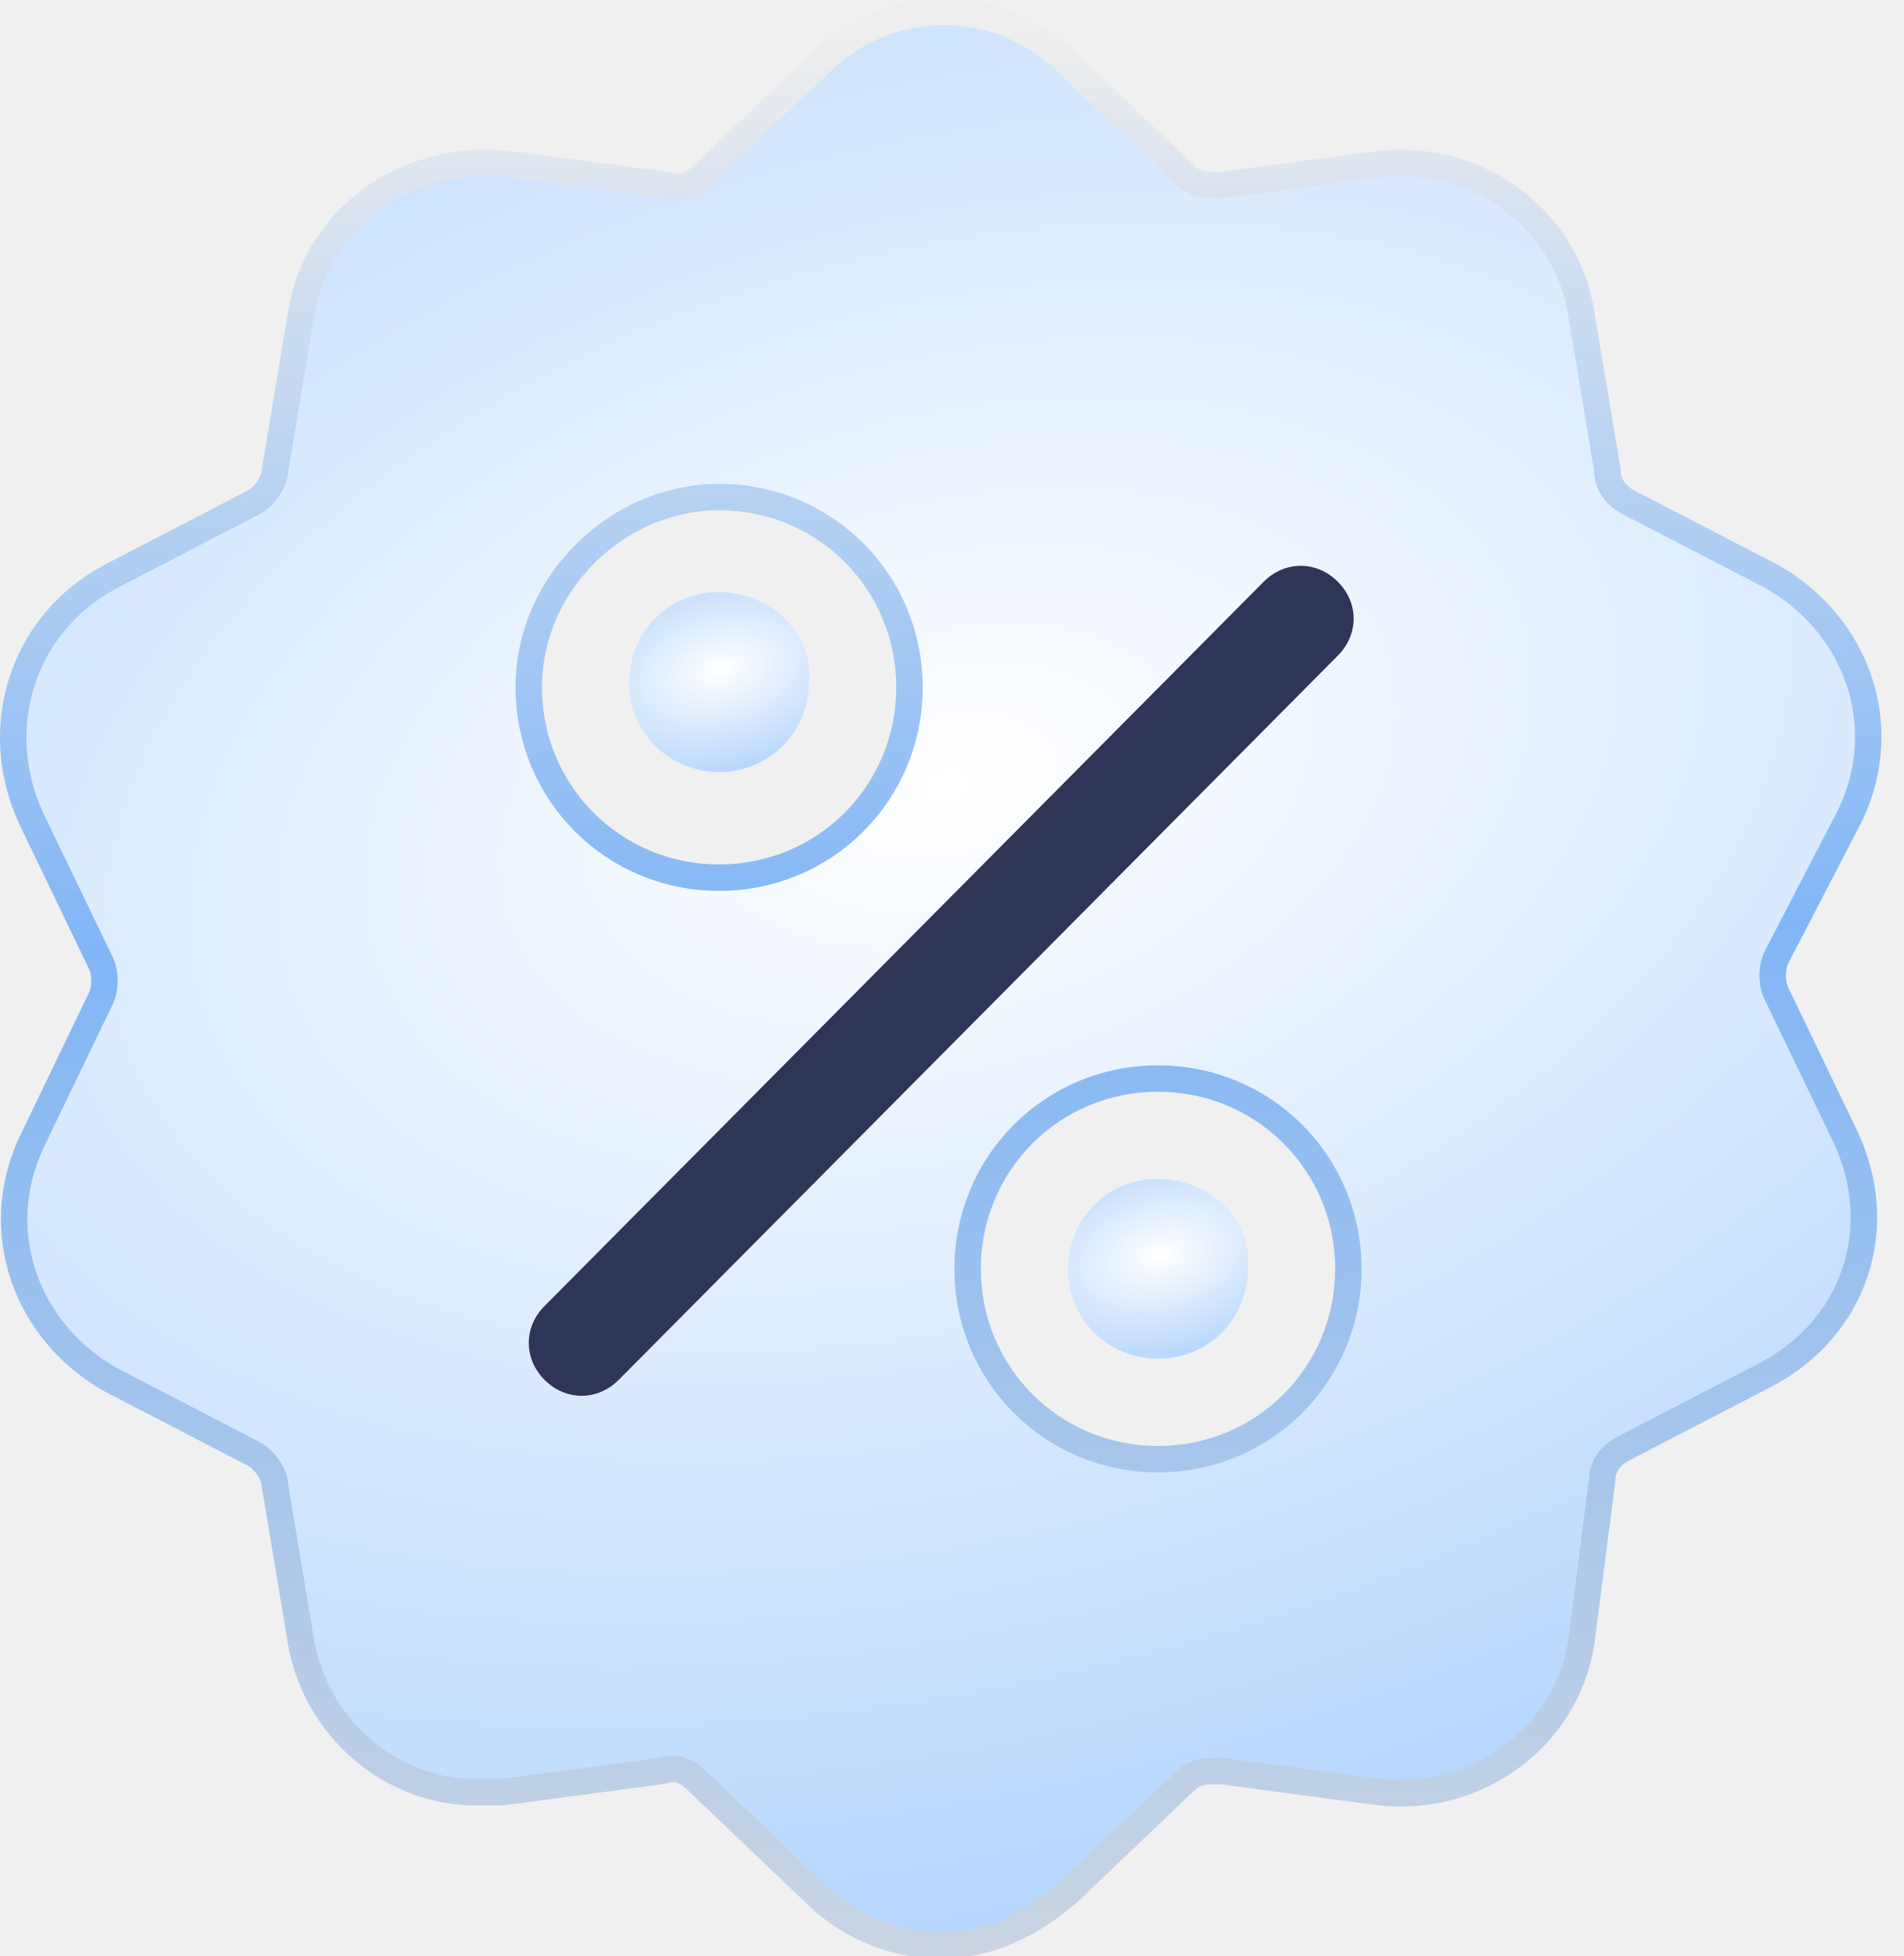
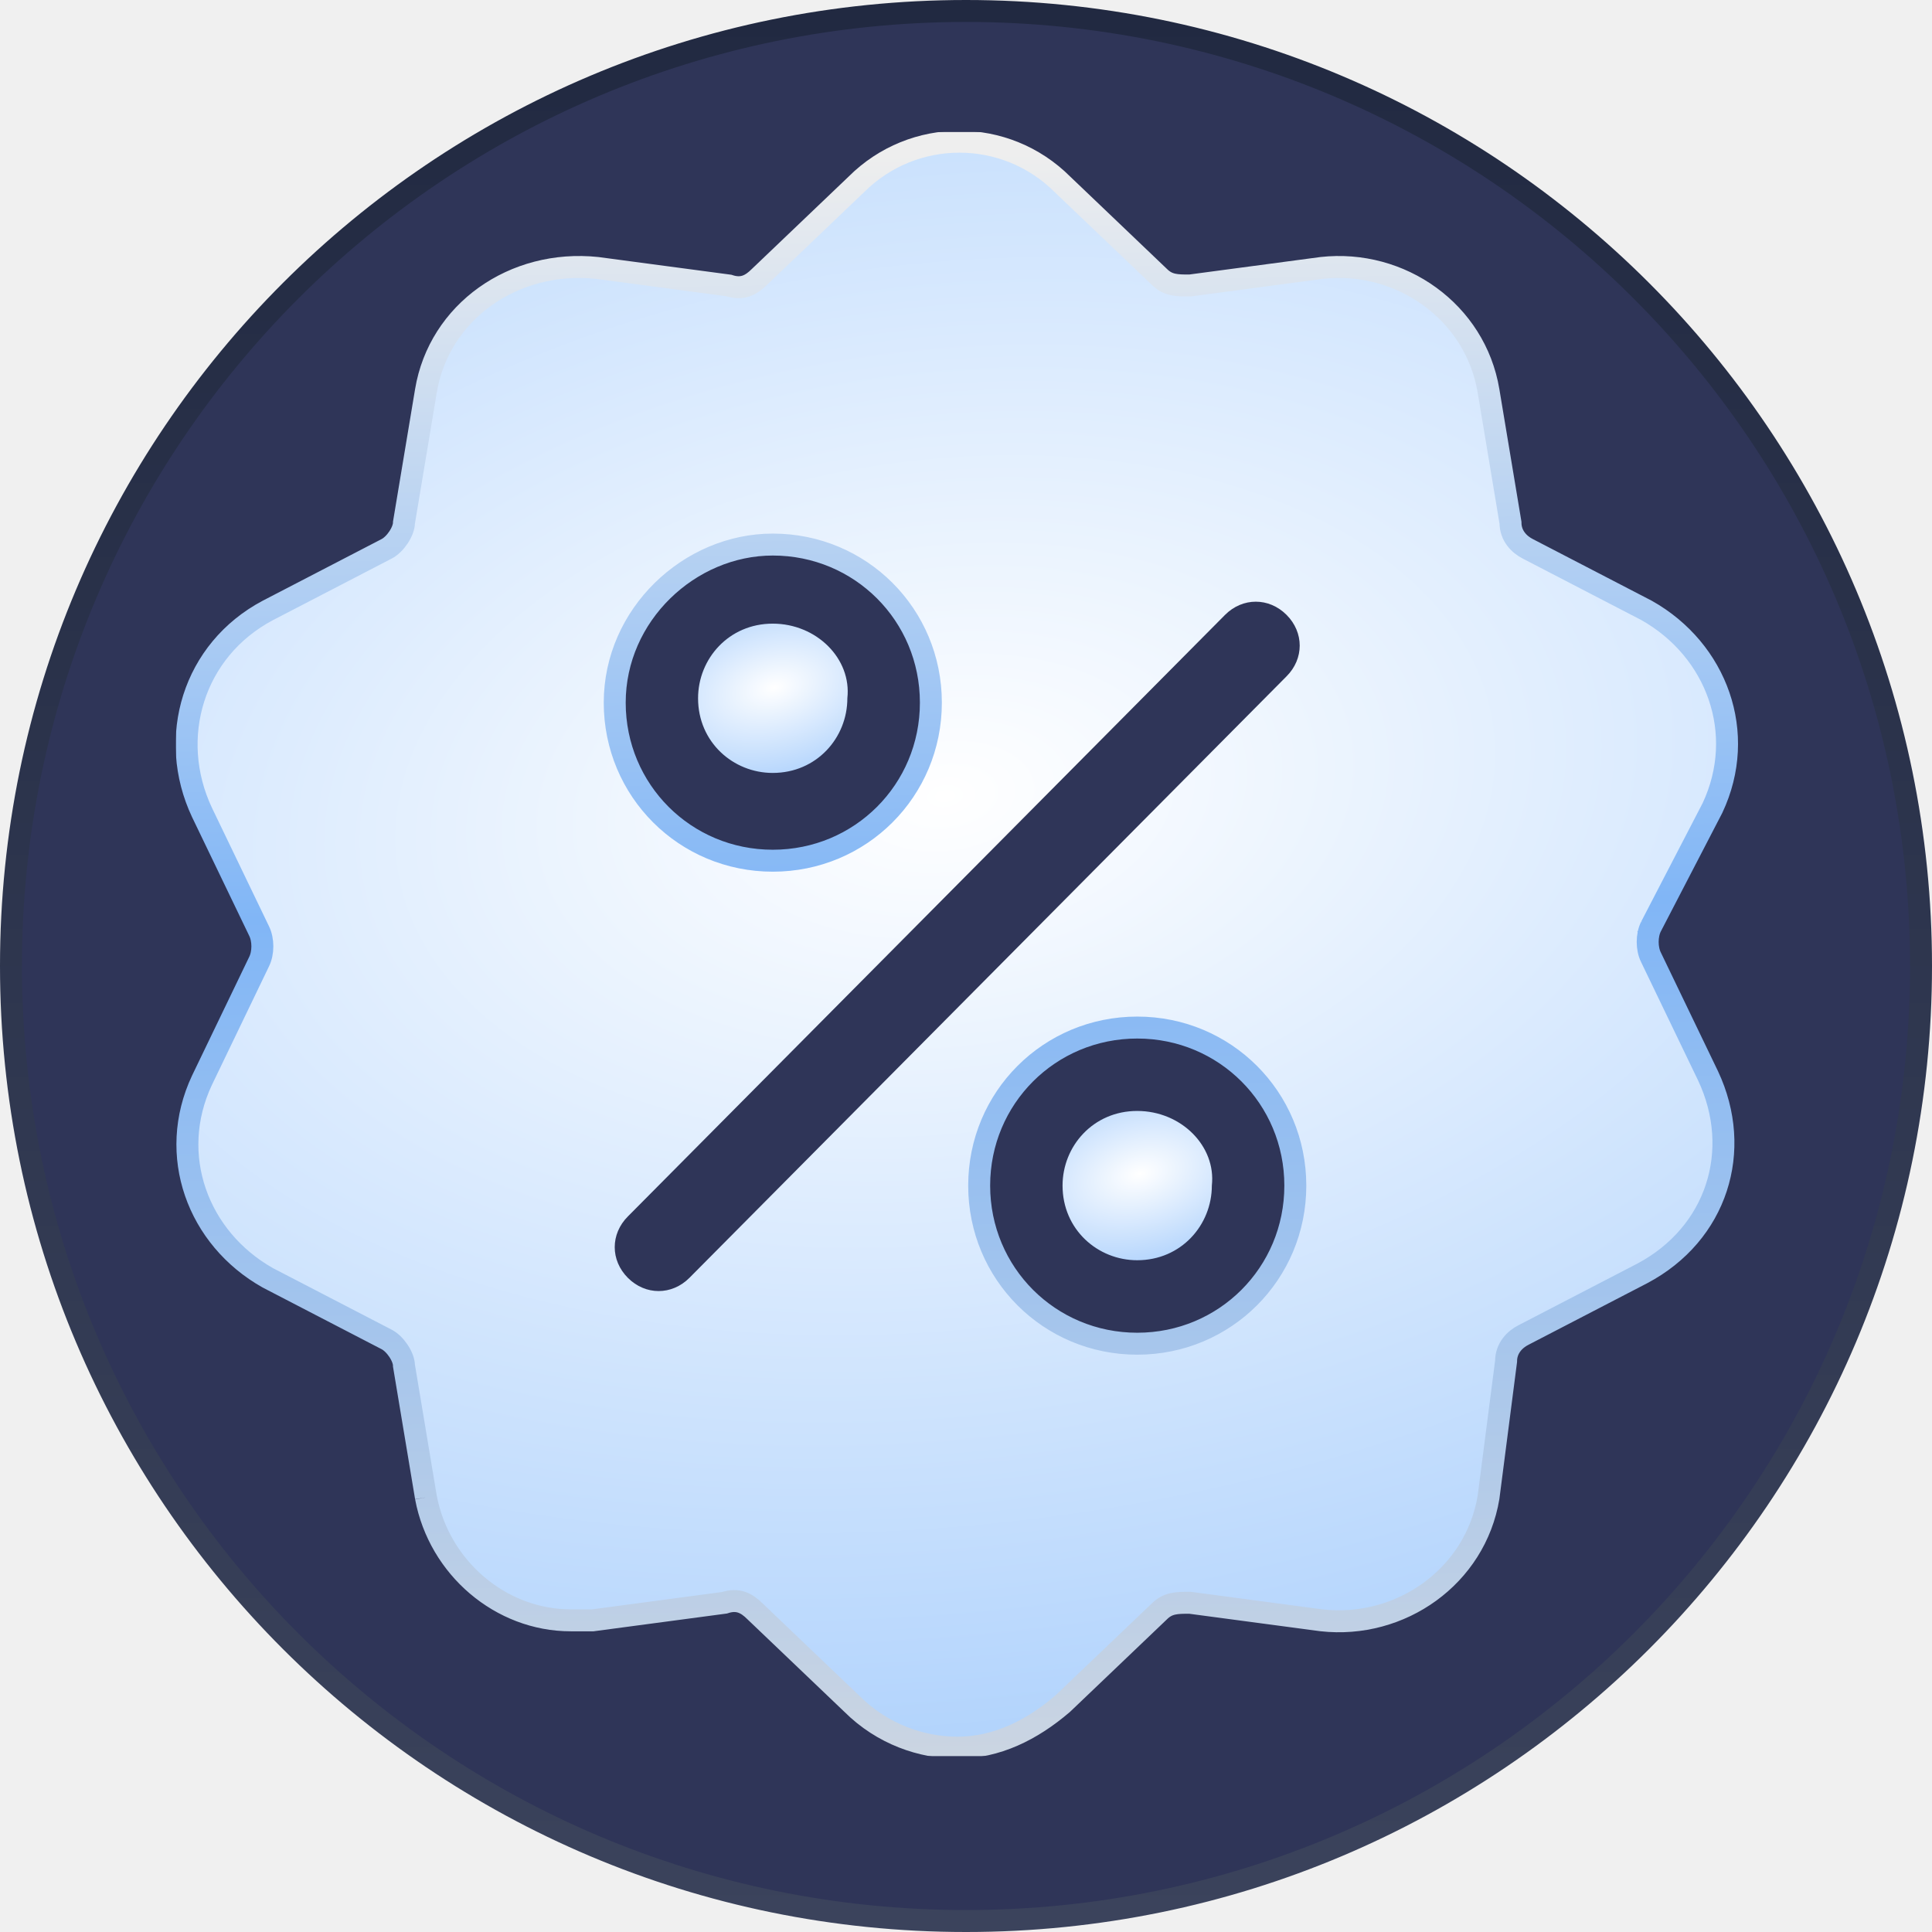
- <svg xmlns="http://www.w3.org/2000/svg" width="36" height="37" viewBox="0 0 36 37" fill="none">
-   <g clip-path="url(#clip0_3052_223)">
-     <path d="M30.8 9.502L33.5 10.902C35.1 11.802 35.8 13.702 35 15.402L33.7 18.102C33.6 18.302 33.6 18.602 33.7 18.802L35 21.502C35.8 23.202 35.2 25.102 33.5 26.002L30.8 27.402C30.6 27.502 30.4 27.702 30.4 28.002L29.9 31.002C29.6 32.802 27.9 34.002 26.1 33.802L23.1 33.402C22.8 33.402 22.6 33.402 22.4 33.602L20.2 35.702C19.5 36.302 18.7 36.702 17.8 36.702C17 36.702 16.1 36.402 15.4 35.702L13.2 33.602C13 33.402 12.8 33.302 12.5 33.402L9.5 33.802C9.3 33.802 9.2 33.802 9 33.802C7.4 33.802 6 32.602 5.7 31.002L5.2 28.002C5.2 27.802 5 27.502 4.8 27.402L2.1 26.002C0.5 25.102 -0.2 23.202 0.6 21.502L1.9 18.802C2 18.602 2 18.302 1.9 18.102L0.6 15.402C-0.2 13.702 0.4 11.802 2.1 10.902L5.7 21.602L17.8 36.702L30.4 28.002L30.8 9.502ZM30.8 9.502C30.6 9.402 30.4 9.202 30.4 8.902L29.9 5.902C29.6 4.102 27.9 2.902 26.1 3.102L23.1 3.502C22.8 3.502 22.6 3.502 22.4 3.302L20.2 1.202C18.9 -0.098 16.8 -0.098 15.5 1.202L13.3 3.302C13.1 3.502 12.9 3.602 12.6 3.502L9.6 3.102C7.7 2.902 6 4.102 5.7 5.902L5.2 8.902C5.2 9.102 5 9.402 4.8 9.502L2.1 10.902L5.7 21.602L17.8 36.702L30.4 28.002L30.8 9.502ZM13.6 9.402C15.6 9.402 17.2 11.002 17.2 13.002C17.2 15.002 15.6 16.602 13.6 16.602C11.6 16.602 10 15.002 10 13.002C10 11.002 11.7 9.402 13.6 9.402ZM21.9 27.602C19.9 27.602 18.3 26.002 18.3 24.002C18.3 22.002 19.9 20.402 21.9 20.402C23.9 20.402 25.5 22.002 25.5 24.002C25.5 26.002 23.9 27.602 21.9 27.602Z" fill="url(#paint0_radial_3052_223)" />
-     <path d="M33.6 18.102L35 15.402C35.8 13.702 35.1 11.802 33.5 10.902L30.8 9.502C30.6 9.402 30.4 9.202 30.4 8.902L29.9 5.902C29.6 4.102 27.9 2.902 26.1 3.102L23.1 3.502C22.8 3.502 22.6 3.502 22.4 3.302L20.2 1.202C18.9 -0.098 16.8 -0.098 15.5 1.202L13.3 3.302C13.1 3.502 12.9 3.602 12.6 3.502L9.6 3.102C7.7 2.902 6 4.102 5.7 5.902L5.2 8.902C5.2 9.102 5 9.402 4.8 9.502L2.1 10.902C0.4 11.802 -0.2 13.802 0.6 15.502L1.9 18.202C2 18.402 2 18.702 1.9 18.902L0.6 21.602C-0.2 23.302 0.5 25.202 2.1 26.102L4.8 27.502C5 27.602 5.2 27.902 5.2 28.102L5.7 31.102M33.6 18.102L33.4 18.002M33.6 18.102C33.5 18.302 33.5 18.602 33.6 18.802L34.9 21.502C35.7 23.202 35.1 25.102 33.4 26.002L30.7 27.402C30.5 27.502 30.3 27.702 30.3 28.002L29.9 31.102C29.6 32.902 27.9 34.102 26.1 33.902L23.1 33.502C22.8 33.502 22.6 33.502 22.4 33.702L20.2 35.802C19.5 36.402 18.7 36.802 17.8 36.802C17 36.802 16.1 36.502 15.4 35.802L13.2 33.702C13 33.502 12.8 33.402 12.5 33.502L9.5 33.902C9.3 33.902 9.2 33.902 9 33.902C7.4 33.902 6 32.702 5.7 31.102M5.7 31.102H5.9M13.6 9.402C15.6 9.402 17.2 11.002 17.2 13.002C17.2 15.002 15.6 16.602 13.6 16.602C11.6 16.602 10 15.002 10 13.002C10 11.002 11.7 9.402 13.6 9.402ZM21.9 27.602C19.9 27.602 18.3 26.002 18.3 24.002C18.3 22.002 19.9 20.402 21.9 20.402C23.9 20.402 25.5 22.002 25.5 24.002C25.5 26.002 23.9 27.602 21.9 27.602Z" stroke="url(#paint1_linear_3052_223)" stroke-width="0.5" />
-     <path d="M21.899 22.301C20.899 22.301 20.199 23.101 20.199 24.001C20.199 25.001 20.999 25.701 21.899 25.701C22.899 25.701 23.599 24.901 23.599 24.001C23.699 23.101 22.899 22.301 21.899 22.301Z" fill="url(#paint2_radial_3052_223)" />
-     <path d="M13.598 11.203C12.598 11.203 11.898 12.003 11.898 12.903C11.898 13.903 12.698 14.603 13.598 14.603C14.598 14.603 15.298 13.803 15.298 12.903C15.398 12.003 14.598 11.203 13.598 11.203Z" fill="url(#paint3_radial_3052_223)" />
-     <path d="M25.3 12.403C25.7 12.003 25.7 11.403 25.3 11.003C24.9 10.603 24.3 10.603 23.9 11.003L10.3 24.703C9.9 25.103 9.9 25.703 10.3 26.103C10.7 26.503 11.3 26.503 11.7 26.103L25.3 12.403Z" fill="#2F3558" />
+ <svg xmlns="http://www.w3.org/2000/svg" width="44" height="44" viewBox="0 0 44 44" fill="none">
+   <circle cx="22" cy="22" r="21.75" fill="#2F3558" stroke="url(#paint0_linear_2775_5571)" stroke-width="0.5" />
+   <g clip-path="url(#clip0_2775_5571)">
+     <mask id="mask0_2775_5571" style="mask-type:luminance" maskUnits="userSpaceOnUse" x="4" y="3" width="36" height="37">
+       <path d="M40 3H4V40H40V3Z" fill="white" />
+     </mask>
+     <g mask="url(#mask0_2775_5571)">
+       <path d="M34.8 12.502L37.5 13.902C39.1 14.802 39.8 16.702 39 18.402L37.7 21.102C37.6 21.302 37.6 21.602 37.7 21.802L39 24.502C39.8 26.202 39.2 28.102 37.5 29.002L34.8 30.402C34.6 30.502 34.4 30.702 34.4 31.002L33.9 34.002C33.6 35.802 31.9 37.002 30.1 36.802L27.1 36.402C26.8 36.402 26.6 36.402 26.4 36.602L24.2 38.702C23.5 39.302 22.7 39.702 21.8 39.702C21 39.702 20.1 39.402 19.4 38.702L17.2 36.602C17 36.402 16.8 36.302 16.5 36.402L13.5 36.802C13.3 36.802 13.2 36.802 13 36.802C11.4 36.802 10 35.602 9.7 34.002L9.2 31.002C9.2 30.802 9 30.502 8.8 30.402L6.1 29.002C4.5 28.102 3.8 26.202 4.6 24.502L5.9 21.802C6 21.602 6 21.302 5.9 21.102L4.6 18.402C3.8 16.702 4.4 14.802 6.1 13.902L9.7 24.602L21.8 39.702L34.4 31.002L34.8 12.502ZM34.8 12.502C34.6 12.402 34.4 12.202 34.4 11.902L33.9 8.902C33.6 7.102 31.9 5.902 30.1 6.102L27.1 6.502C26.8 6.502 26.6 6.502 26.4 6.302L24.2 4.202C22.9 2.902 20.8 2.902 19.5 4.202L17.3 6.302C17.1 6.502 16.9 6.602 16.6 6.502L13.6 6.102C11.7 5.902 10 7.102 9.7 8.902L9.2 11.902C9.2 12.102 9 12.402 8.8 12.502L6.1 13.902L9.7 24.602L21.8 39.702L34.4 31.002L34.8 12.502ZM17.6 12.402C19.6 12.402 21.2 14.002 21.2 16.002C21.2 18.002 19.6 19.602 17.6 19.602C15.6 19.602 14 18.002 14 16.002C14 14.002 15.7 12.402 17.6 12.402ZM25.9 30.602C23.9 30.602 22.3 29.002 22.3 27.002C22.3 25.002 23.9 23.402 25.9 23.402C27.9 23.402 29.5 25.002 29.5 27.002C29.5 29.002 27.9 30.602 25.9 30.602Z" fill="url(#paint1_radial_2775_5571)" />
+       <path d="M37.6 21.102L39 18.402C39.8 16.702 39.1 14.802 37.5 13.902L34.8 12.502C34.6 12.402 34.4 12.202 34.4 11.902L33.9 8.902C33.6 7.102 31.9 5.902 30.1 6.102L27.1 6.502C26.8 6.502 26.6 6.502 26.4 6.302L24.2 4.202C22.9 2.902 20.8 2.902 19.5 4.202L17.3 6.302C17.1 6.502 16.9 6.602 16.6 6.502L13.6 6.102C11.7 5.902 10 7.102 9.7 8.902L9.2 11.902C9.2 12.102 9 12.402 8.8 12.502L6.1 13.902C4.4 14.802 3.8 16.802 4.6 18.502L5.9 21.202C6 21.402 6 21.702 5.9 21.902L4.6 24.602C3.8 26.302 4.5 28.202 6.1 29.102L8.8 30.502C9 30.602 9.2 30.902 9.2 31.102L9.7 34.102M37.6 21.102L37.4 21.002M37.6 21.102C37.5 21.302 37.5 21.602 37.6 21.802L38.9 24.502C39.7 26.202 39.1 28.102 37.4 29.002L34.7 30.402C34.5 30.502 34.3 30.702 34.3 31.002L33.9 34.102C33.6 35.902 31.9 37.102 30.1 36.902L27.1 36.502C26.8 36.502 26.6 36.502 26.4 36.702L24.2 38.802C23.5 39.402 22.7 39.802 21.8 39.802C21 39.802 20.1 39.502 19.4 38.802L17.2 36.702C17 36.502 16.8 36.402 16.5 36.502L13.5 36.902C13.3 36.902 13.2 36.902 13 36.902C11.4 36.902 10 35.702 9.7 34.102M9.7 34.102H9.9M17.6 12.402C19.6 12.402 21.2 14.002 21.2 16.002C21.2 18.002 19.6 19.602 17.6 19.602C15.6 19.602 14 18.002 14 16.002C14 14.002 15.7 12.402 17.6 12.402ZM25.9 30.602C23.9 30.602 22.3 29.002 22.3 27.002C22.3 25.002 23.9 23.402 25.9 23.402C27.9 23.402 29.5 25.002 29.5 27.002C29.5 29.002 27.9 30.602 25.9 30.602Z" stroke="url(#paint2_linear_2775_5571)" stroke-width="0.5" />
+       <path d="M25.899 25.301C24.899 25.301 24.199 26.101 24.199 27.001C24.199 28.001 24.999 28.701 25.899 28.701C26.899 28.701 27.599 27.901 27.599 27.001C27.699 26.101 26.899 25.301 25.899 25.301Z" fill="url(#paint3_radial_2775_5571)" />
+       <path d="M17.598 14.203C16.598 14.203 15.898 15.003 15.898 15.903C15.898 16.903 16.698 17.603 17.598 17.603C18.598 17.603 19.298 16.803 19.298 15.903C19.398 15.003 18.598 14.203 17.598 14.203Z" fill="url(#paint4_radial_2775_5571)" />
+       <path d="M29.3 15.403C29.7 15.003 29.7 14.403 29.3 14.003C28.9 13.603 28.3 13.603 27.9 14.003L14.3 27.703C13.9 28.103 13.9 28.703 14.3 29.103C14.7 29.503 15.3 29.503 15.7 29.103L29.3 15.403Z" fill="#2F3558" />
+     </g>
  </g>
  <defs>
-     <radialGradient id="paint0_radial_3052_223" cx="0" cy="0" r="1" gradientUnits="userSpaceOnUse" gradientTransform="translate(17.759 15.053) rotate(-103.771) scale(113.105 177.186)">
+     <linearGradient id="paint0_linear_2775_5571" x1="22" y1="0" x2="22" y2="44" gradientUnits="userSpaceOnUse">
+       <stop stop-color="#212941" />
+       <stop offset="1" stop-color="#3B435C" />
+     </linearGradient>
+     <radialGradient id="paint1_radial_2775_5571" cx="0" cy="0" r="1" gradientUnits="userSpaceOnUse" gradientTransform="translate(21.759 18.053) rotate(-103.771) scale(113.105 177.186)">
      <stop stop-color="white" />
      <stop offset="0.51" stop-color="#318BF8" />
      <stop offset="1" stop-color="#318EFE" />
    </radialGradient>
-     <linearGradient id="paint1_linear_3052_223" x1="17.5" y1="0.529" x2="18.052" y2="37.058" gradientUnits="userSpaceOnUse">
+     <linearGradient id="paint2_linear_2775_5571" x1="21.5" y1="3.529" x2="22.052" y2="40.058" gradientUnits="userSpaceOnUse">
      <stop stop-color="#EEEEEE" />
      <stop offset="0.47" stop-color="#81B6F6" />
      <stop offset="1" stop-color="#CBD5E2" />
    </linearGradient>
-     <radialGradient id="paint2_radial_3052_223" cx="0" cy="0" r="1" gradientUnits="userSpaceOnUse" gradientTransform="translate(21.9536 23.7315) rotate(-104.329) scale(10.8987 17.7073)">
+     <radialGradient id="paint3_radial_2775_5571" cx="0" cy="0" r="1" gradientUnits="userSpaceOnUse" gradientTransform="translate(25.9536 26.7315) rotate(-104.329) scale(10.8987 17.7073)">
      <stop stop-color="white" />
      <stop offset="0.51" stop-color="#318BF8" />
      <stop offset="1" stop-color="#318EFE" />
    </radialGradient>
-     <radialGradient id="paint3_radial_3052_223" cx="0" cy="0" r="1" gradientUnits="userSpaceOnUse" gradientTransform="translate(13.6304 12.6587) rotate(-104.328) scale(10.8988 17.7073)">
+     <radialGradient id="paint4_radial_2775_5571" cx="0" cy="0" r="1" gradientUnits="userSpaceOnUse" gradientTransform="translate(17.6304 15.6587) rotate(-104.328) scale(10.8988 17.7073)">
      <stop stop-color="white" />
      <stop offset="0.51" stop-color="#318BF8" />
      <stop offset="1" stop-color="#318EFE" />
    </radialGradient>
-     <clipPath id="clip0_3052_223">
-       <rect width="36" height="37" fill="white" />
+     <clipPath id="clip0_2775_5571">
+       <rect width="36" height="37" fill="white" transform="translate(4 3)" />
    </clipPath>
  </defs>
</svg>
